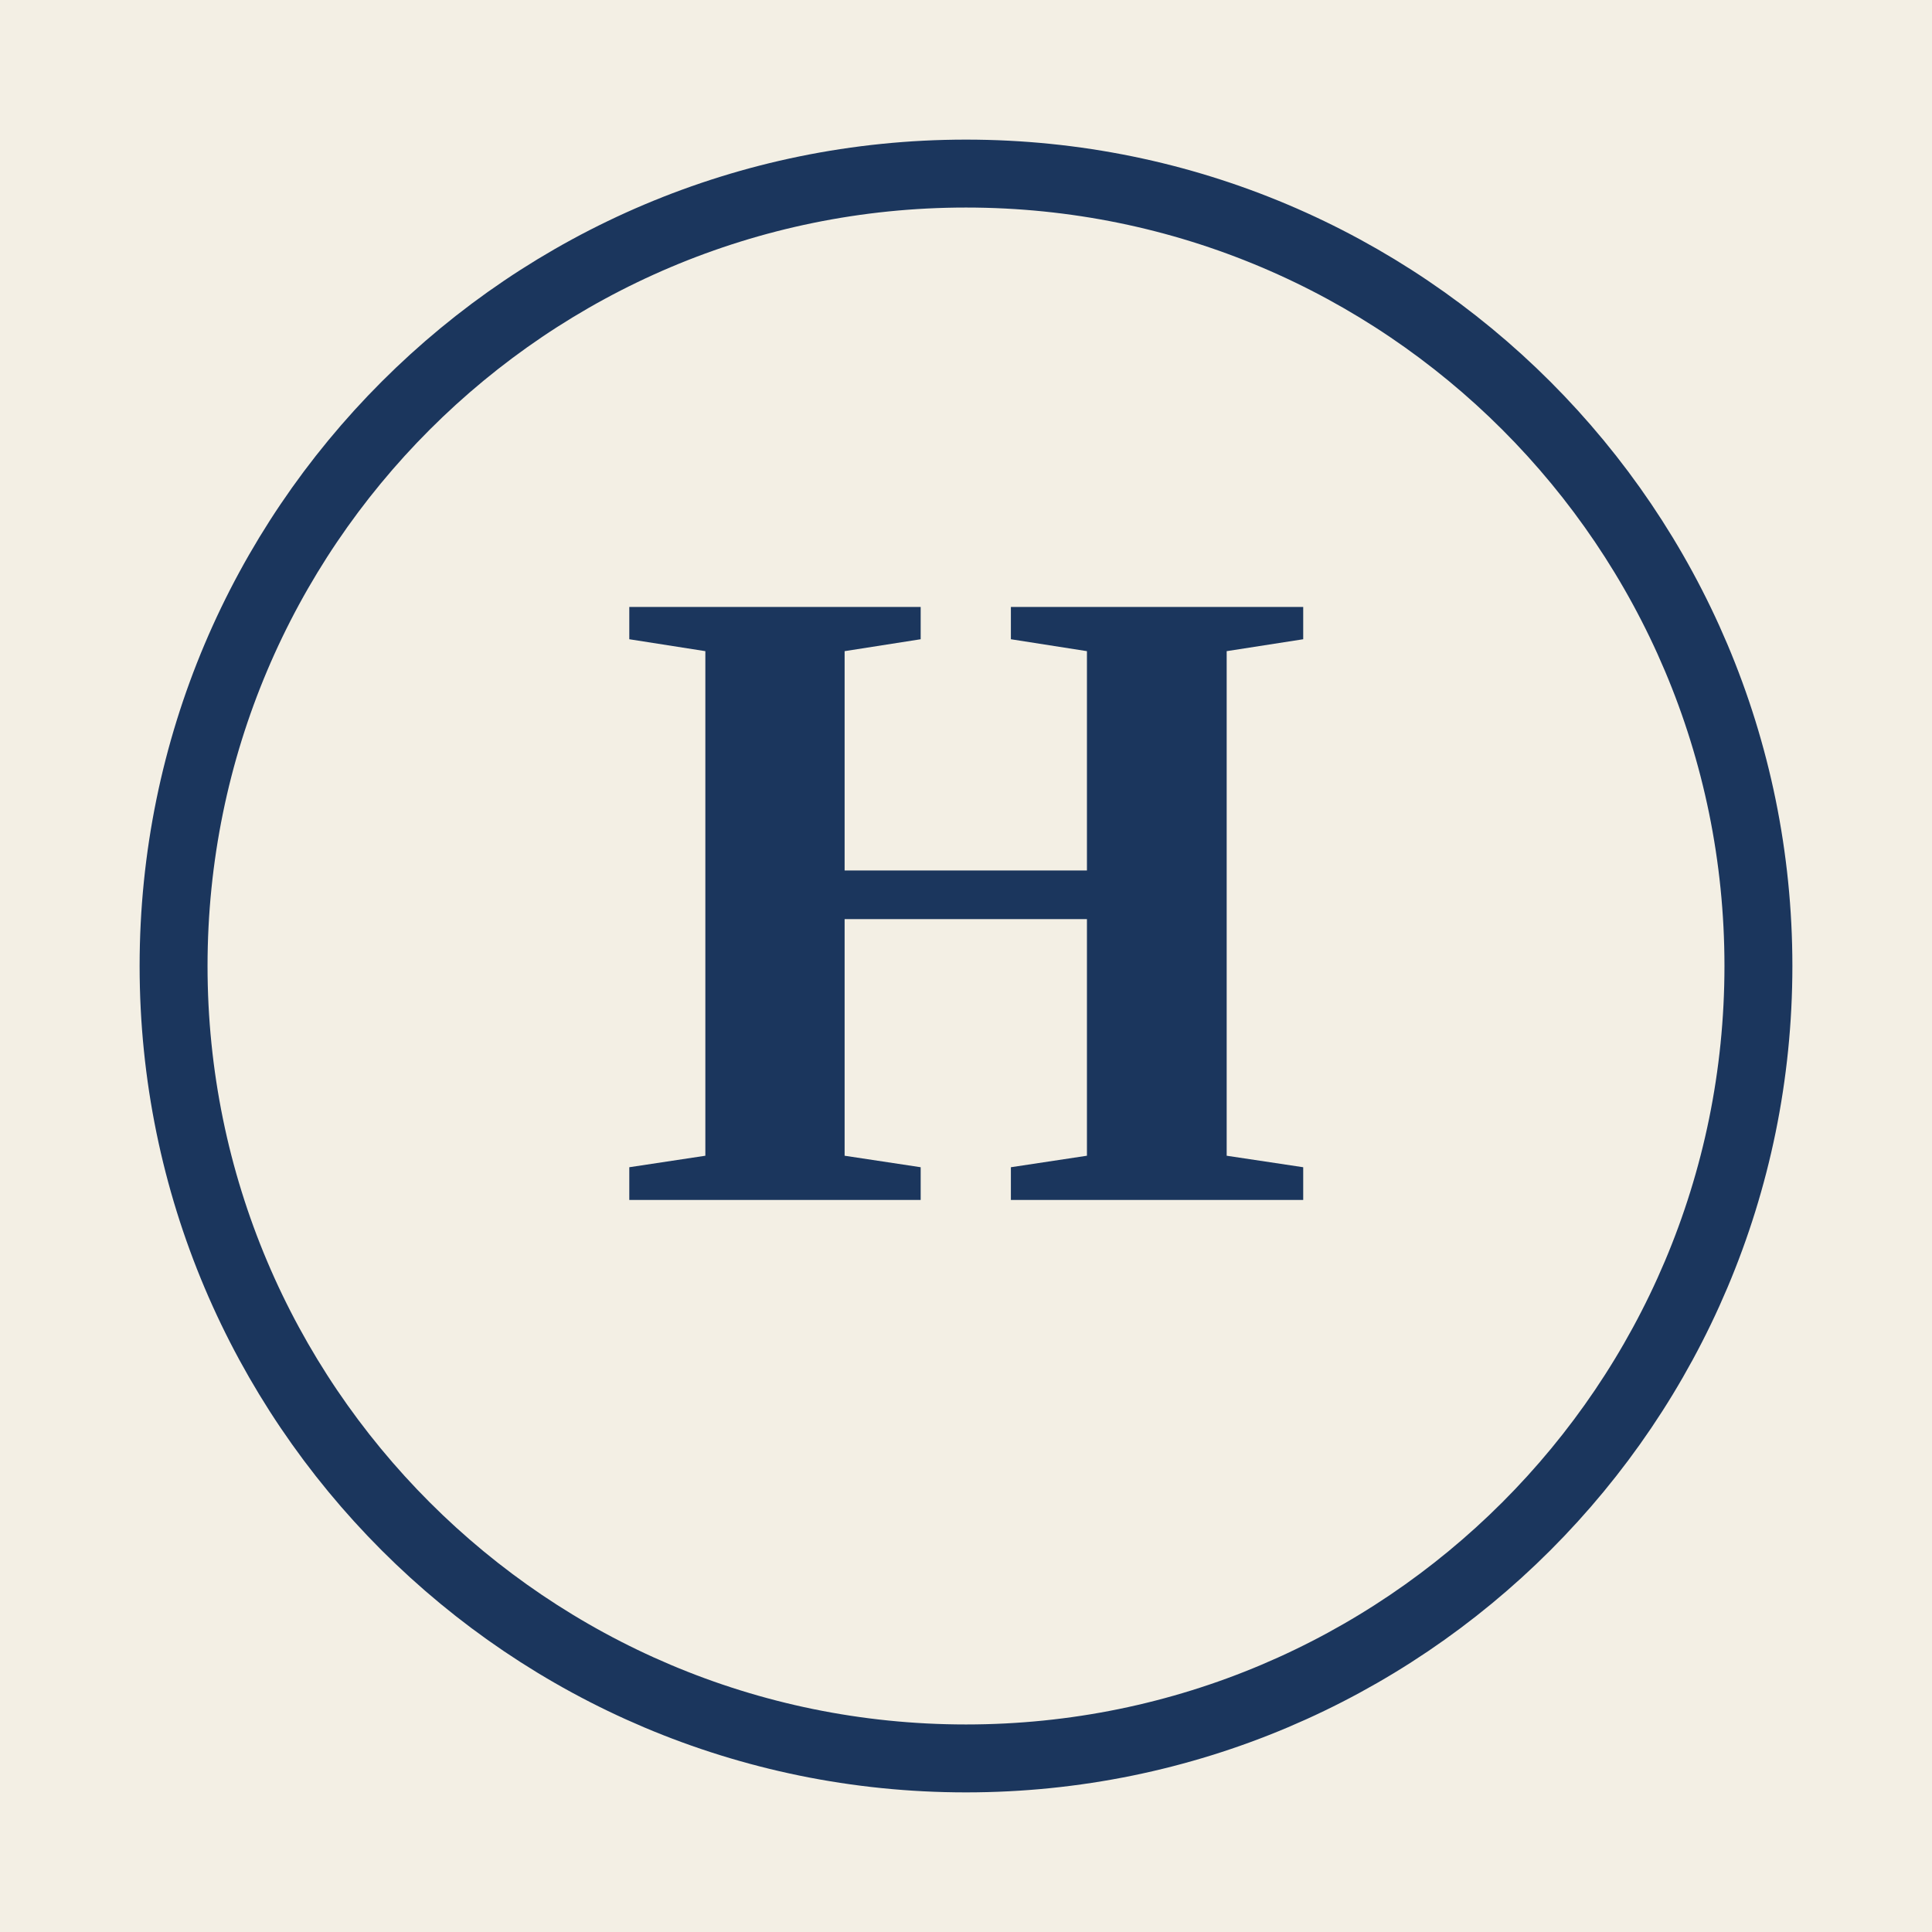
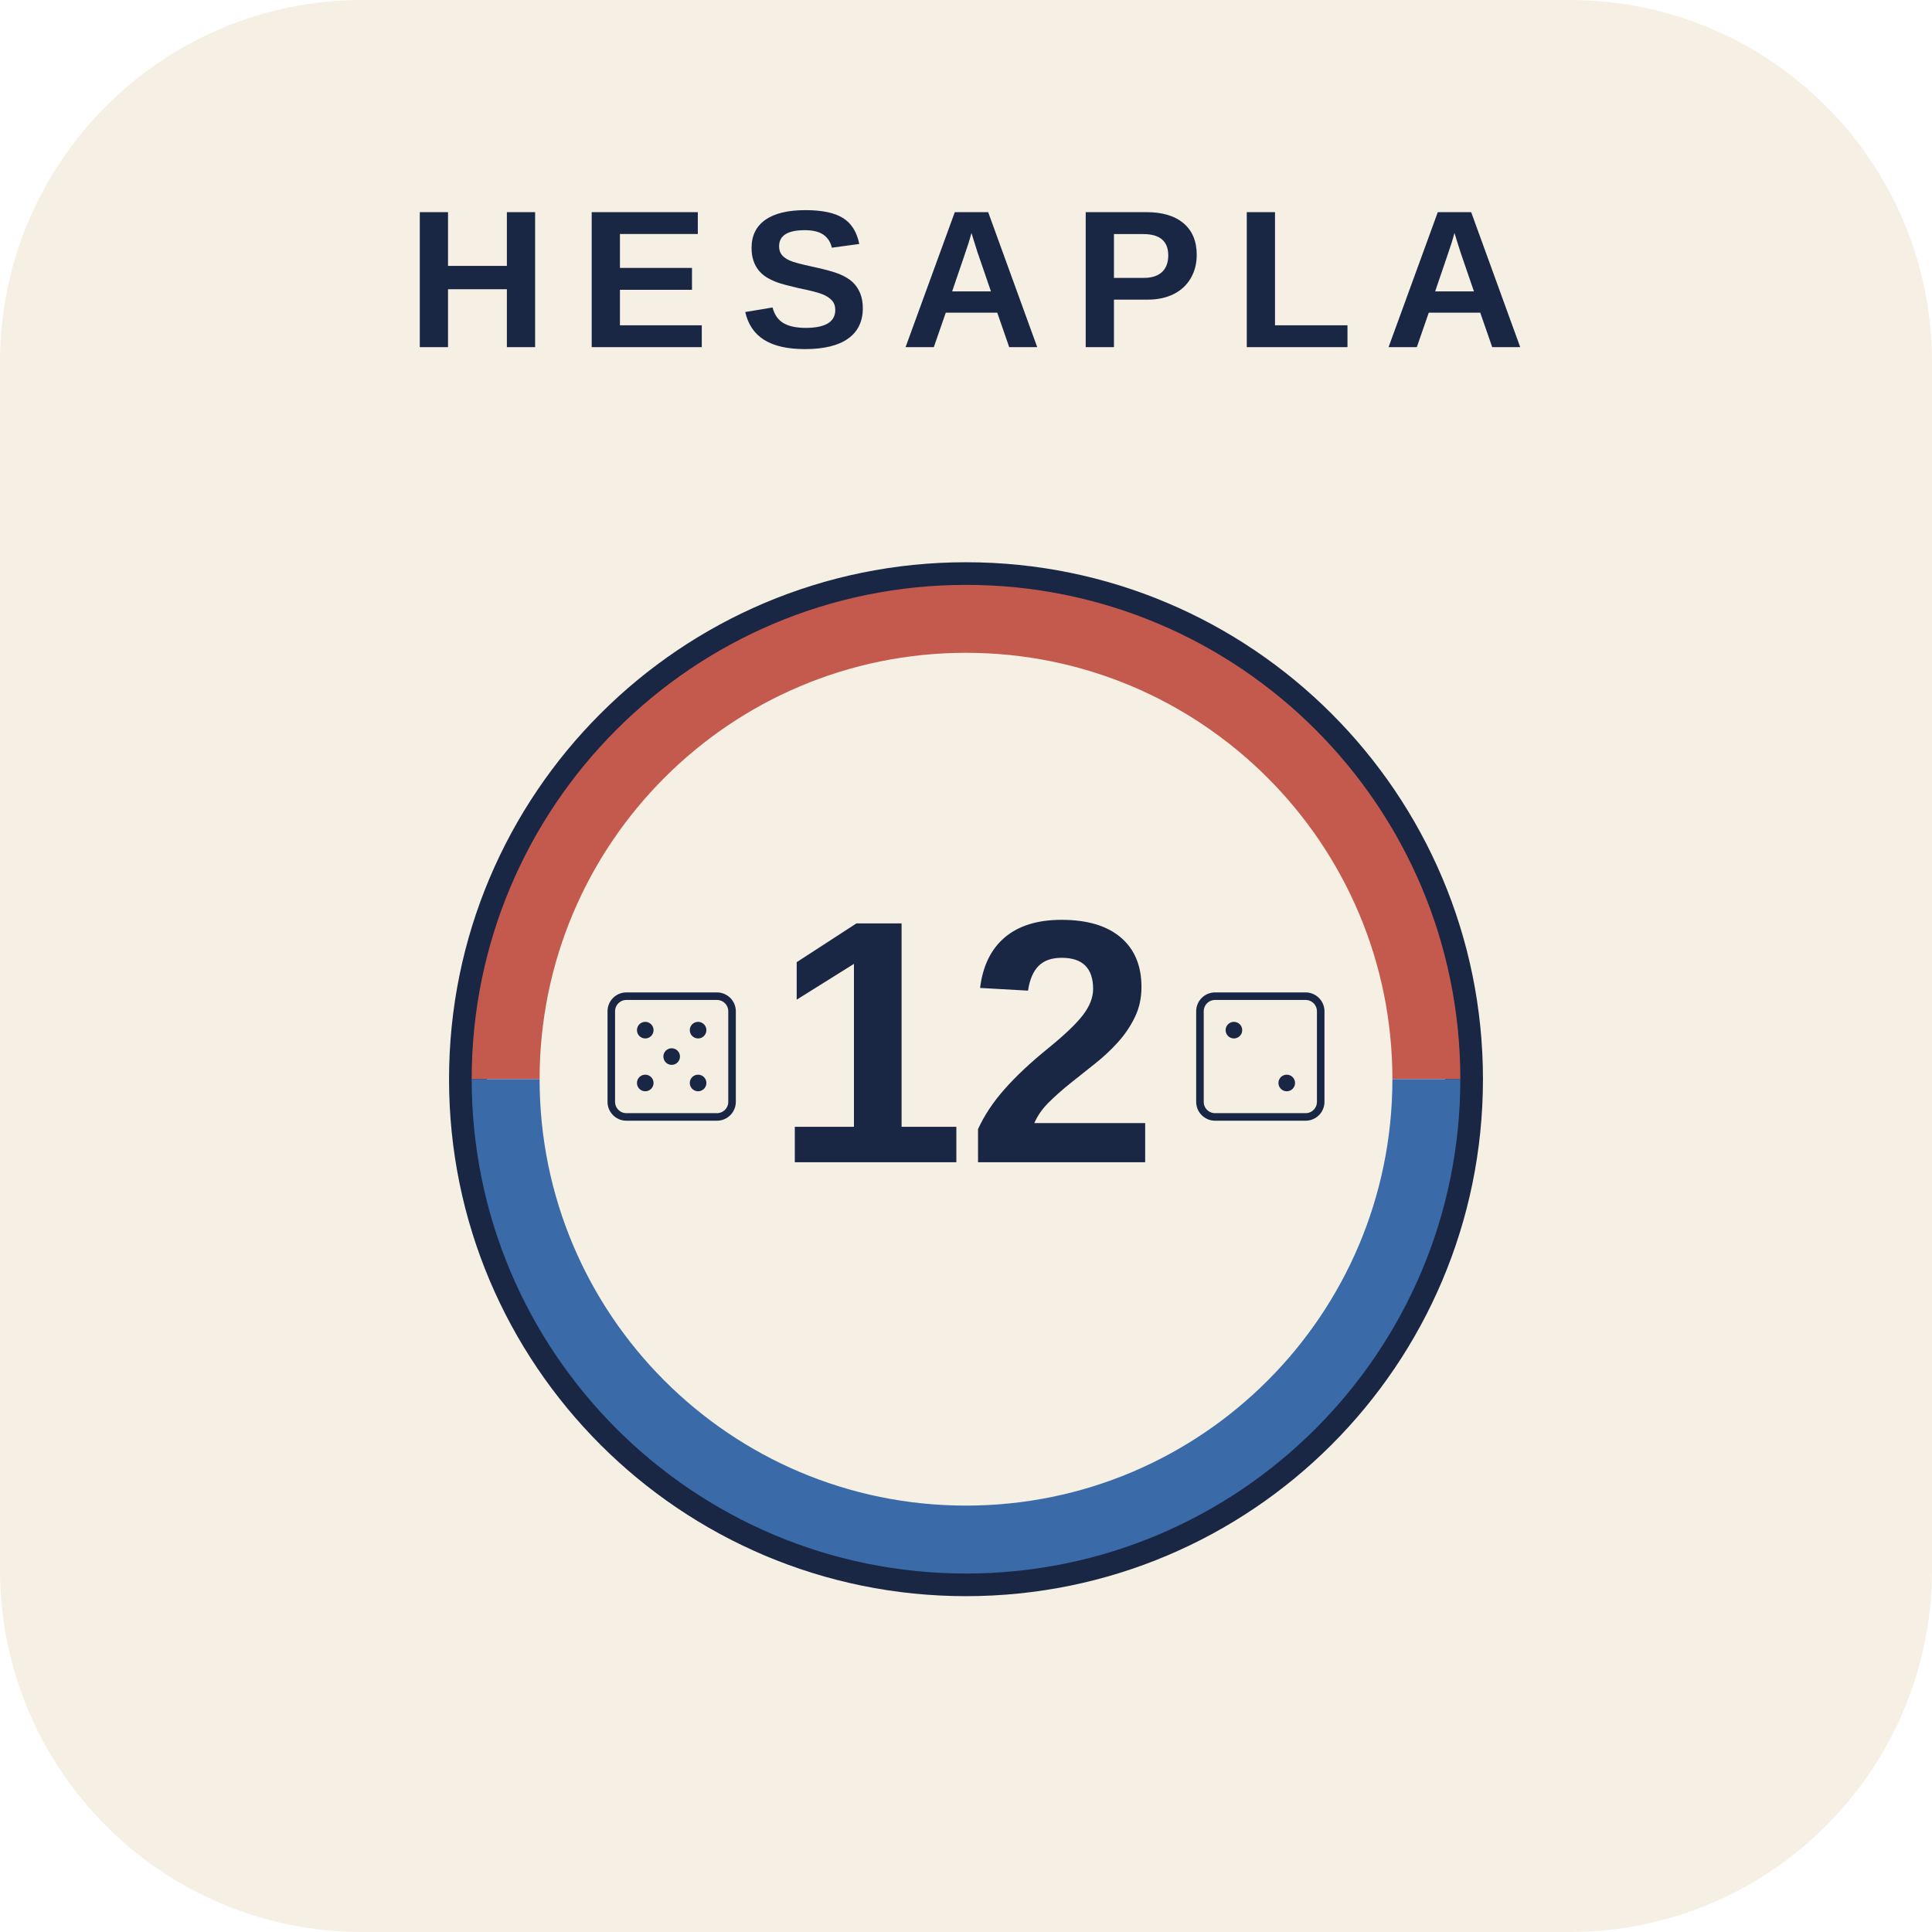
<svg xmlns="http://www.w3.org/2000/svg" viewBox="0 0 512 512">
-   <rect width="512" height="512" fill="#f3efe4" />
-   <circle cx="256" cy="256" r="210" fill="none" stroke="#1b365d" stroke-width="18" />
-   <text x="256" y="318" text-anchor="middle" font-family="Georgia, 'Times New Roman', serif" font-size="240" font-weight="700" fill="#1b365d">H</text>
+   <rect width="512" height="512" rx="96" fill="#f6efe3" />
+   <text x="256" y="92" text-anchor="middle" font-family="Century Gothic, Futura, Arial, sans-serif" font-size="52" font-weight="700" letter-spacing="8" fill="#1a2744">HESAPLA</text>
+   <g transform="translate(256 286)">
+     <circle r="132" fill="#f6efe3" stroke="#1a2744" stroke-width="10" />
+     <path d="M-122 0 A122 122 0 0 1 122 0" fill="none" stroke="#c45a4e" stroke-width="18" />
+     <path d="M122 0 A122 122 0 0 1 -122 0" fill="none" stroke="#3a6aa8" stroke-width="18" />
+     <text y="22" text-anchor="middle" font-family="Century Gothic, Futura, Arial, sans-serif" font-size="92" font-weight="700" fill="#1a2744">12</text>
+     <g transform="translate(-78 -6)">
+       <rect x="-16" y="-16" width="32" height="32" rx="4" fill="#f4eee3" stroke="#1a2744" stroke-width="2" />
+       <circle cx="-7" cy="-7" r="2.2" fill="#1a2744" />
+       <circle cx="7" cy="-7" r="2.2" fill="#1a2744" />
+       <circle cx="-7" cy="7" r="2.2" fill="#1a2744" />
+       <circle cx="7" cy="7" r="2.2" fill="#1a2744" />
+       <circle cx="0" cy="0" r="2.2" fill="#1a2744" />
+     </g>
+     <g transform="translate(78 -6)">
+       <rect x="-16" y="-16" width="32" height="32" rx="4" fill="#f4eee3" stroke="#1a2744" stroke-width="2" />
+       <circle cx="-7" cy="-7" r="2.2" fill="#1a2744" />
+       <circle cx="7" cy="7" r="2.2" fill="#1a2744" />
+     </g>
+   </g>
</svg>
